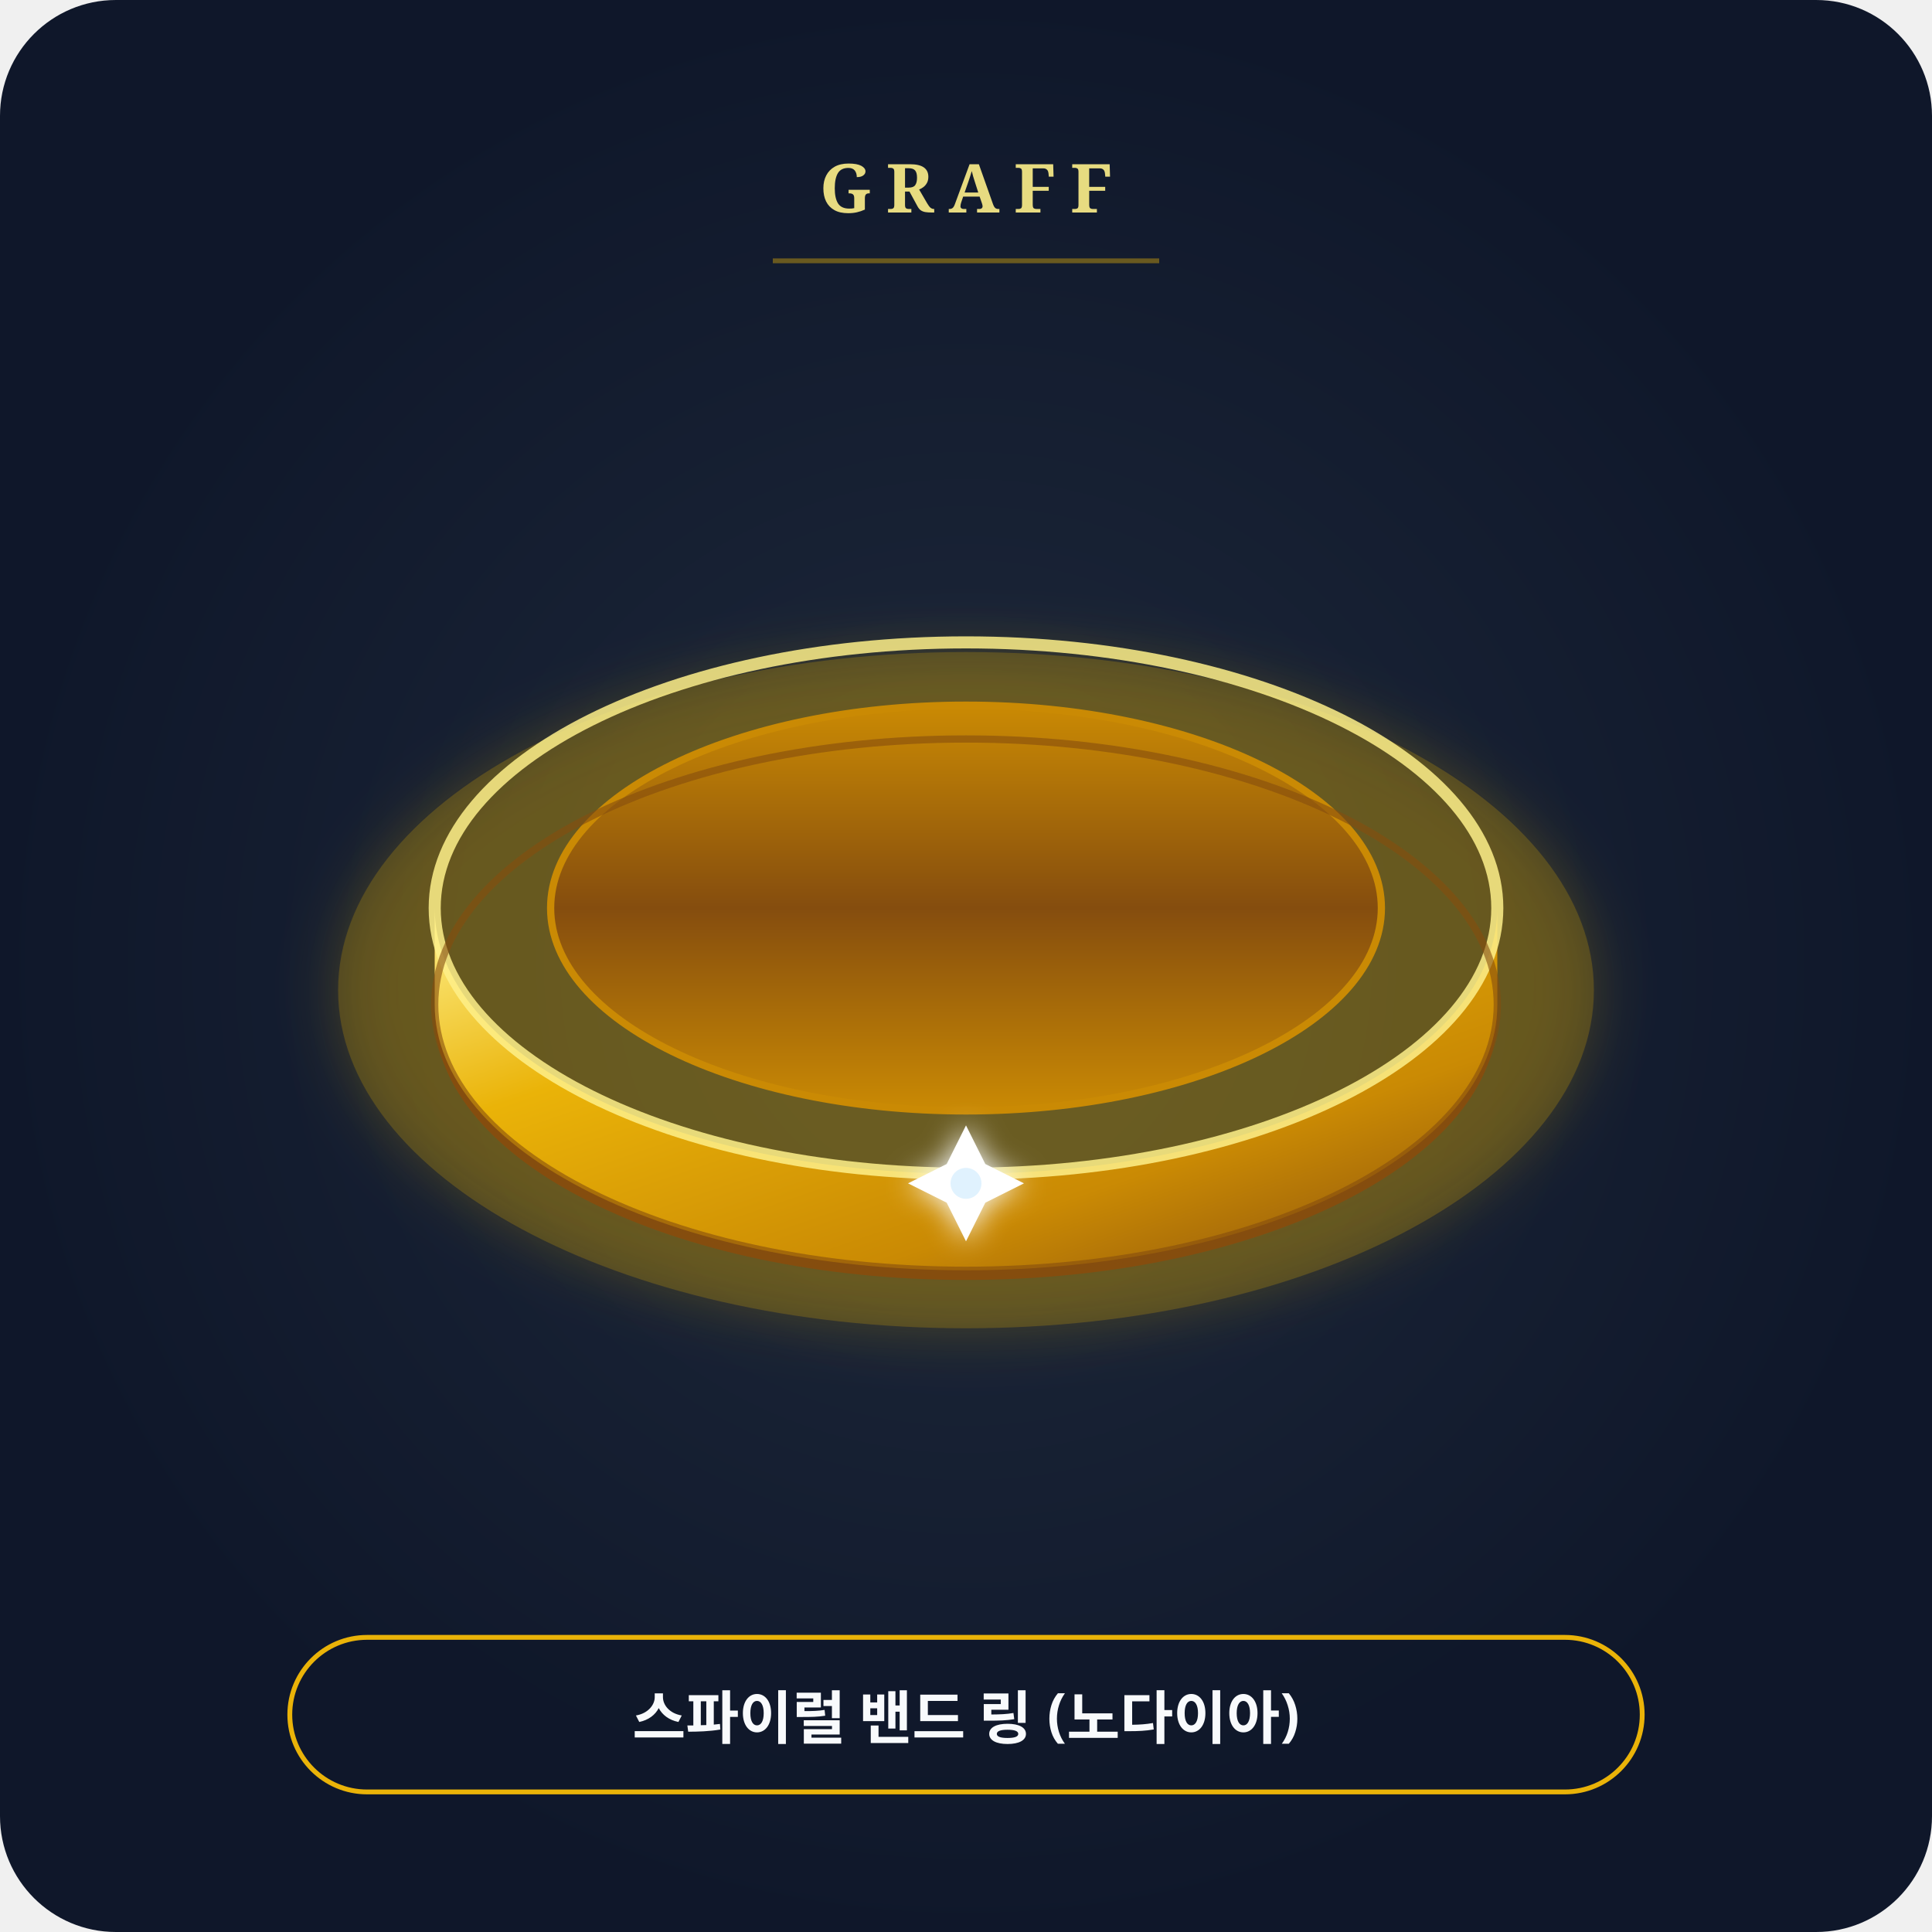
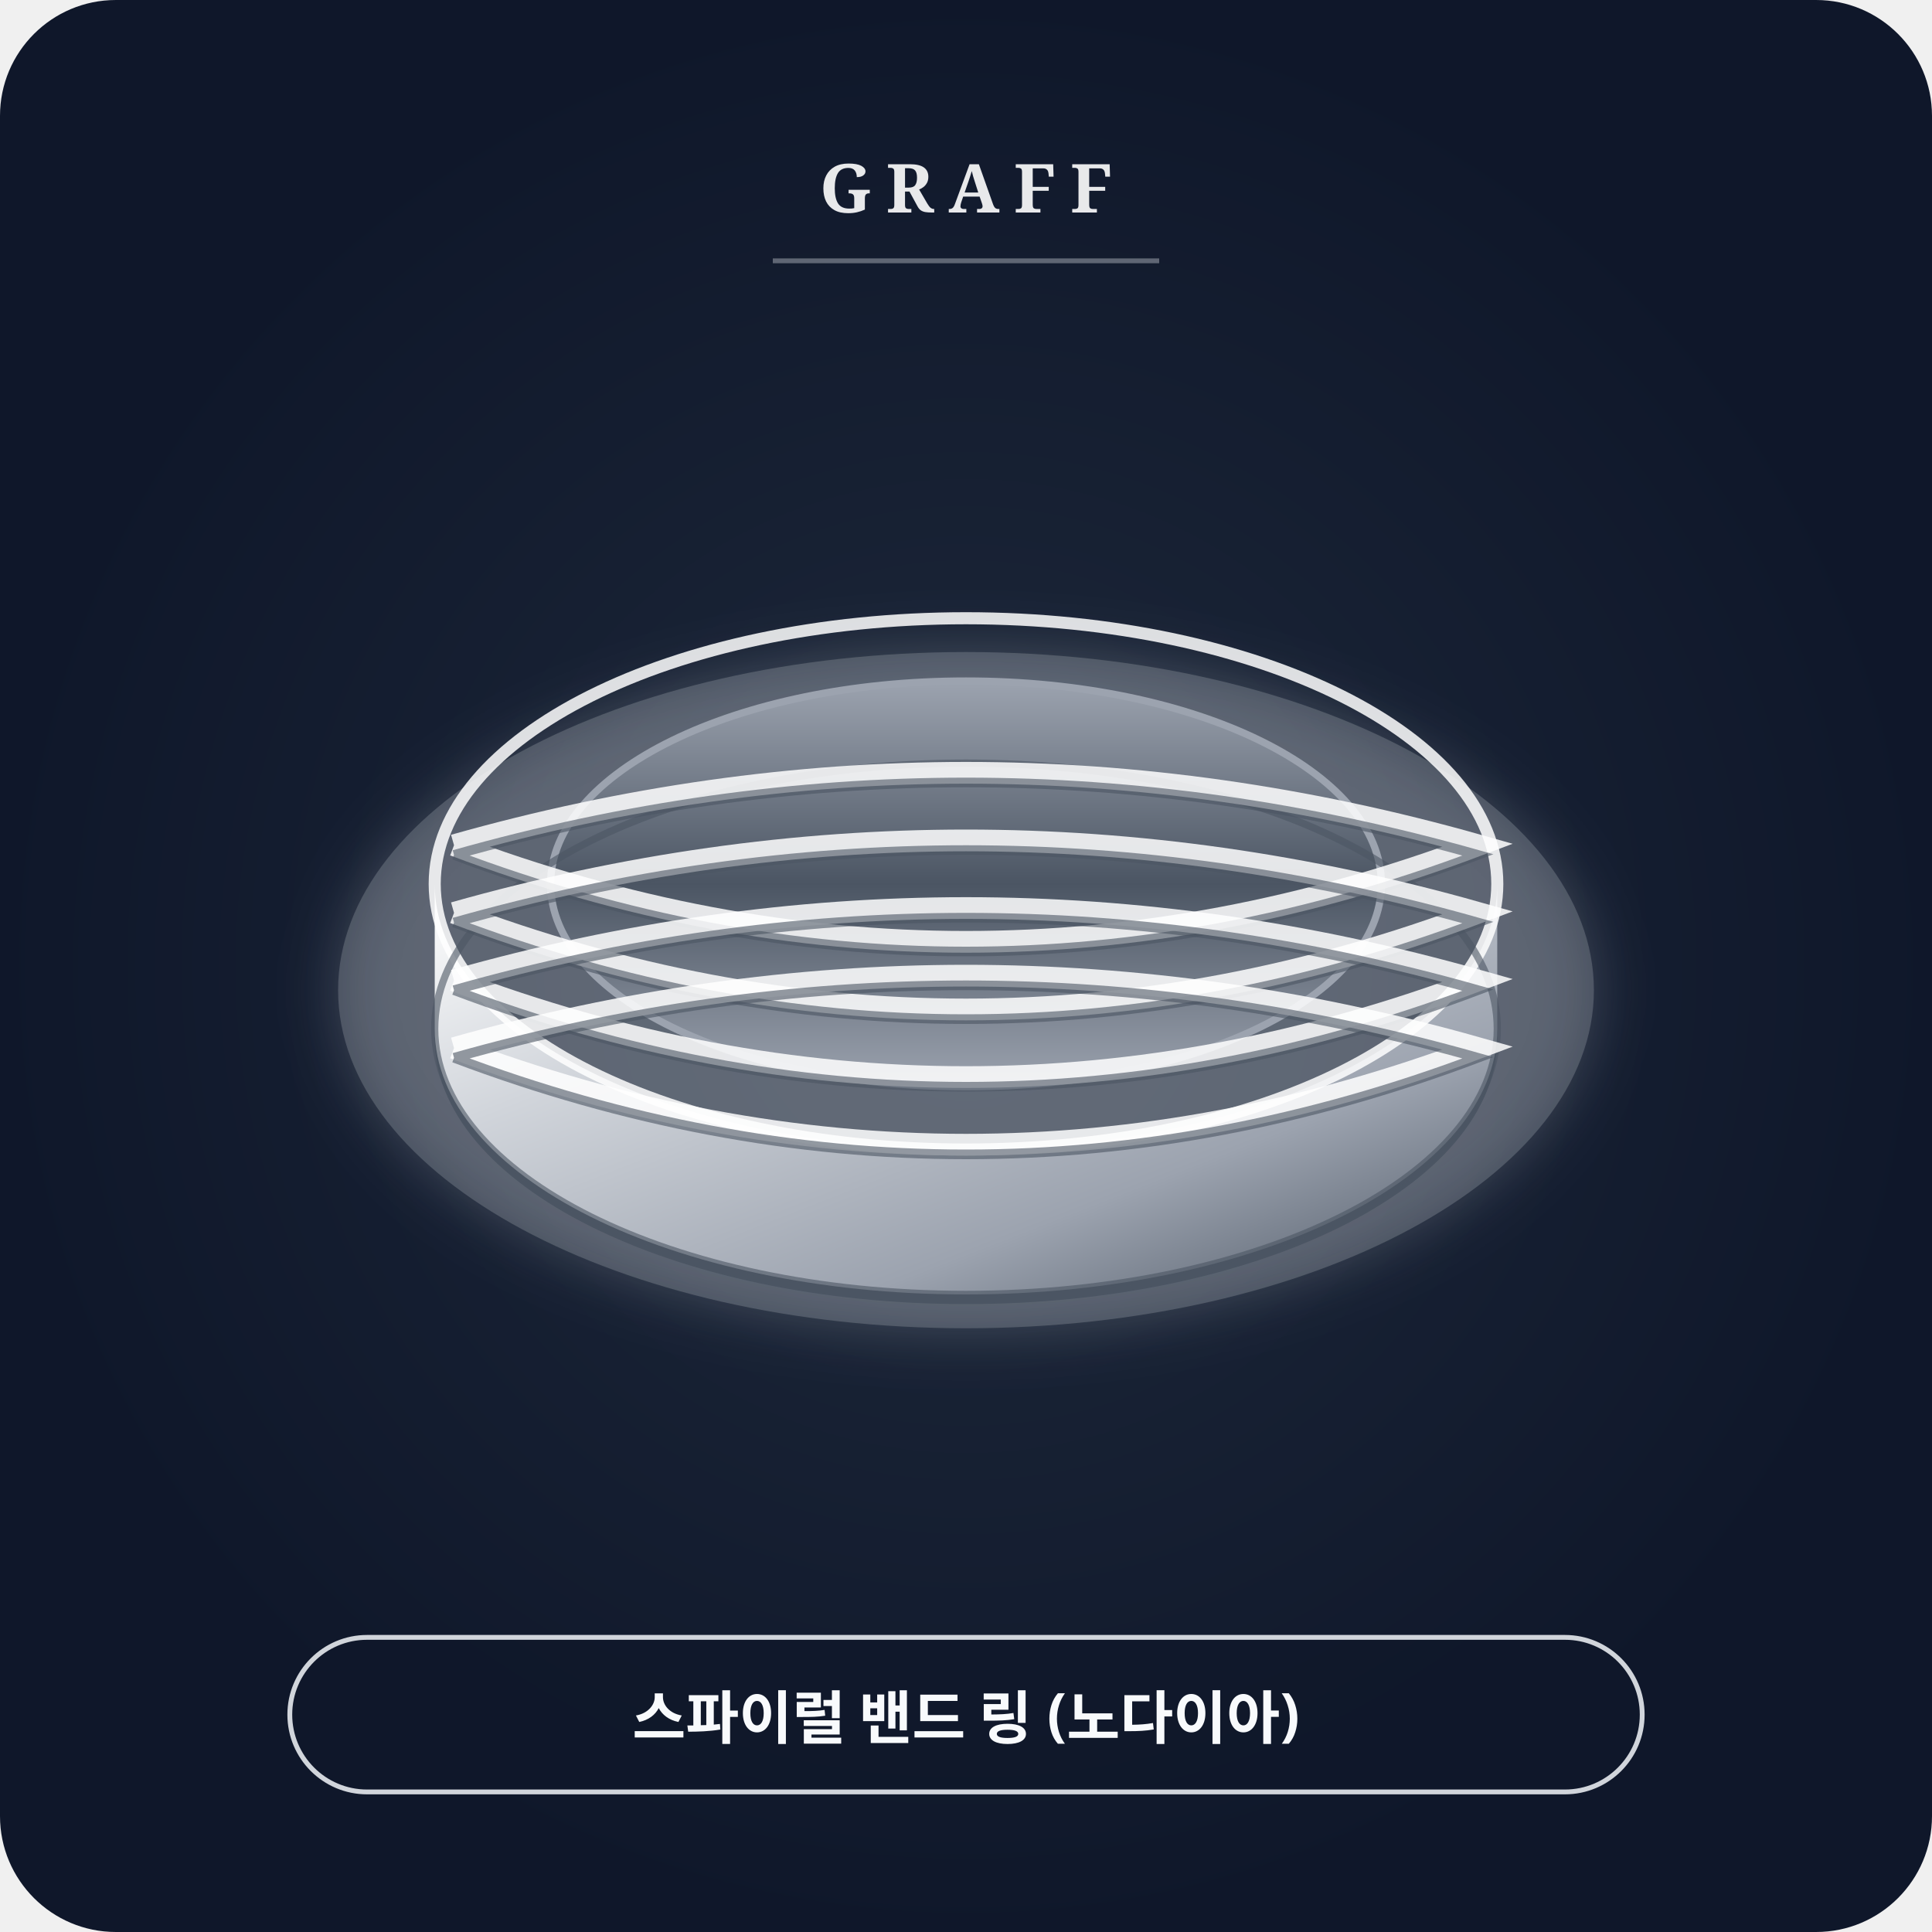
<svg xmlns="http://www.w3.org/2000/svg" viewBox="0 0 400 400" width="100%" height="100%">
  <defs>
    <linearGradient id="metalGrad_graff-spiral-plain" x1="0%" y1="0%" x2="100%" y2="100%">
-       <stop offset="0%" stop-color="#FEF08A" />
-       <stop offset="30%" stop-color="#EAB308" />
-       <stop offset="70%" stop-color="#CA8A04" />
-       <stop offset="100%" stop-color="#854D0E" />
+       <stop offset="0%" stop-color="#FFFFFF" />
+       <stop offset="30%" stop-color="#D1D5DB" />
+       <stop offset="70%" stop-color="#9CA3AF" />
+       <stop offset="100%" stop-color="#4B5563" />
    </linearGradient>
    <linearGradient id="innerGrad_graff-spiral-plain" x1="0%" y1="0%" x2="0%" y2="100%">
-       <stop offset="0%" stop-color="#CA8A04" />
-       <stop offset="50%" stop-color="#854D0E" />
-       <stop offset="100%" stop-color="#CA8A04" />
+       <stop offset="0%" stop-color="#9CA3AF" />
+       <stop offset="50%" stop-color="#4B5563" />
+       <stop offset="100%" stop-color="#9CA3AF" />
    </linearGradient>
    <radialGradient id="bgGrad_graff-spiral-plain" cx="50%" cy="50%" r="50%">
      <stop offset="0%" stop-color="#1E293B" />
      <stop offset="100%" stop-color="#0F172A" />
    </radialGradient>
    <filter id="glow_graff-spiral-plain" x="-20%" y="-20%" width="140%" height="140%">
      <feGaussianBlur stdDeviation="6" result="blur" />
      <feComposite in="SourceGraphic" in2="blur" operator="over" />
    </filter>
    <filter id="sparkle_graff-spiral-plain" x="-30%" y="-30%" width="160%" height="160%">
      <feGaussianBlur stdDeviation="3" result="blur" />
      <feMerge>
        <feMergeNode in="blur" />
        <feMergeNode in="SourceGraphic" />
      </feMerge>
    </filter>
  </defs>
  <rect width="400" height="400" fill="url(#bgGrad_graff-spiral-plain)" rx="24" />
-   <ellipse cx="200" cy="205" rx="130" ry="70" fill="rgba(234, 179, 8, 0.4)" filter="url(#glow_graff-spiral-plain)" opacity="0.6" />
-   <text x="200" y="44" font-family="'Cinzel', 'Georgia', serif" font-size="14" font-weight="700" fill="#FEF08A" letter-spacing="3" text-anchor="middle" opacity="0.9">GRAFF</text>
-   <line x1="160" y1="54" x2="240" y2="54" stroke="#EAB308" stroke-width="1" opacity="0.4" />
+   <ellipse cx="200" cy="205" rx="130" ry="70" fill="rgba(209, 213, 219, 0.4)" filter="url(#glow_graff-spiral-plain)" opacity="0.6" />
+   <text x="200" y="44" font-family="'Cinzel', 'Georgia', serif" font-size="14" font-weight="700" fill="#FFFFFF" letter-spacing="3" text-anchor="middle" opacity="0.9">GRAFF</text>
+   <line x1="160" y1="54" x2="240" y2="54" stroke="#D1D5DB" stroke-width="1" opacity="0.4" />
  <g id="ring_body">
-     <path d="M 90,190 A 110,55 0 0,0 310,190 L 310,210 A 110,55 0 0,1 90,210 Z" fill="#854D0E" />
-     <path d="M 90,188 A 110,55 0 0,0 310,188 L 310,208 A 110,55 0 0,1 90,208 Z" fill="url(#metalGrad_graff-spiral-plain)" />
-     <ellipse cx="200" cy="188" rx="86" ry="42" fill="url(#innerGrad_graff-spiral-plain)" stroke="#CA8A04" stroke-width="1.5" />
-     <ellipse cx="200" cy="188" rx="110" ry="55" fill="none" stroke="#FEF08A" stroke-width="2.5" opacity="0.85" />
-     <ellipse cx="200" cy="208" rx="110" ry="55" fill="none" stroke="#854D0E" stroke-width="1.5" opacity="0.6" />
-     <g transform="translate(200, 245)" filter="url(#sparkle_graff-spiral-plain)">
-       <polygon points="0,-12 4,-4 12,0 4,4 0,12 -4,4 -12,0 -4,-4" fill="#FFFFFF" />
-       <circle cx="0" cy="0" r="5.5" fill="#FFFFFF" />
-       <circle cx="0" cy="0" r="3.2" fill="#E0F2FE" />
-     </g>
+     <path d="M 90,185 A 110,55 0 0,0 310,185 L 310,215 A 110,55 0 0,1 90,215 Z" fill="#4B5563" />
+     <path d="M 90,183 A 110,55 0 0,0 310,183 L 310,213 A 110,55 0 0,1 90,213 Z" fill="url(#metalGrad_graff-spiral-plain)" />
+     <ellipse cx="200" cy="183" rx="86" ry="42" fill="url(#innerGrad_graff-spiral-plain)" stroke="#9CA3AF" stroke-width="1.5" />
+     <ellipse cx="200" cy="183" rx="110" ry="55" fill="none" stroke="#FFFFFF" stroke-width="2.5" opacity="0.85" />
+     <ellipse cx="200" cy="213" rx="110" ry="55" fill="none" stroke="#4B5563" stroke-width="1.5" opacity="0.6" />
+     <path d="M 94,175 Q 200,145 306,175 Q 200,215 94,175" fill="none" stroke="#FFFFFF" stroke-width="4.5" opacity="0.85" />
+     <path d="M 94,177 Q 200,147 306,177 Q 200,217 94,177" fill="none" stroke="#4B5563" stroke-width="2" opacity="0.6" />
+     <path d="M 94,189 Q 200,159 306,189 Q 200,229 94,189" fill="none" stroke="#FFFFFF" stroke-width="4.5" opacity="0.85" />
+     <path d="M 94,191 Q 200,161 306,191 Q 200,231 94,191" fill="none" stroke="#4B5563" stroke-width="2" opacity="0.6" />
+     <path d="M 94,203 Q 200,173 306,203 Q 200,243 94,203" fill="none" stroke="#FFFFFF" stroke-width="4.5" opacity="0.85" />
+     <path d="M 94,205 Q 200,175 306,205 Q 200,245 94,205" fill="none" stroke="#4B5563" stroke-width="2" opacity="0.6" />
+     <path d="M 94,217 Q 200,187 306,217 Q 200,257 94,217" fill="none" stroke="#FFFFFF" stroke-width="4.5" opacity="0.85" />
+     <path d="M 94,219 Q 200,189 306,219 Q 200,259 94,219" fill="none" stroke="#4B5563" stroke-width="2" opacity="0.6" />
  </g>
  <g transform="translate(200, 355)">
-     <rect x="-140" y="-16" width="280" height="32" rx="16" fill="rgba(15, 23, 42, 0.75)" stroke="#EAB308" stroke-width="1" />
+     <rect x="-140" y="-16" width="280" height="32" rx="16" fill="rgba(15, 23, 42, 0.75)" stroke="#D1D5DB" stroke-width="1" />
    <text x="0" y="5" font-family="'Pretendard', sans-serif" font-size="12" font-weight="600" fill="#F8FAFC" text-anchor="middle">스파이럴 밴드 링 (노다이아)</text>
  </g>
</svg>
